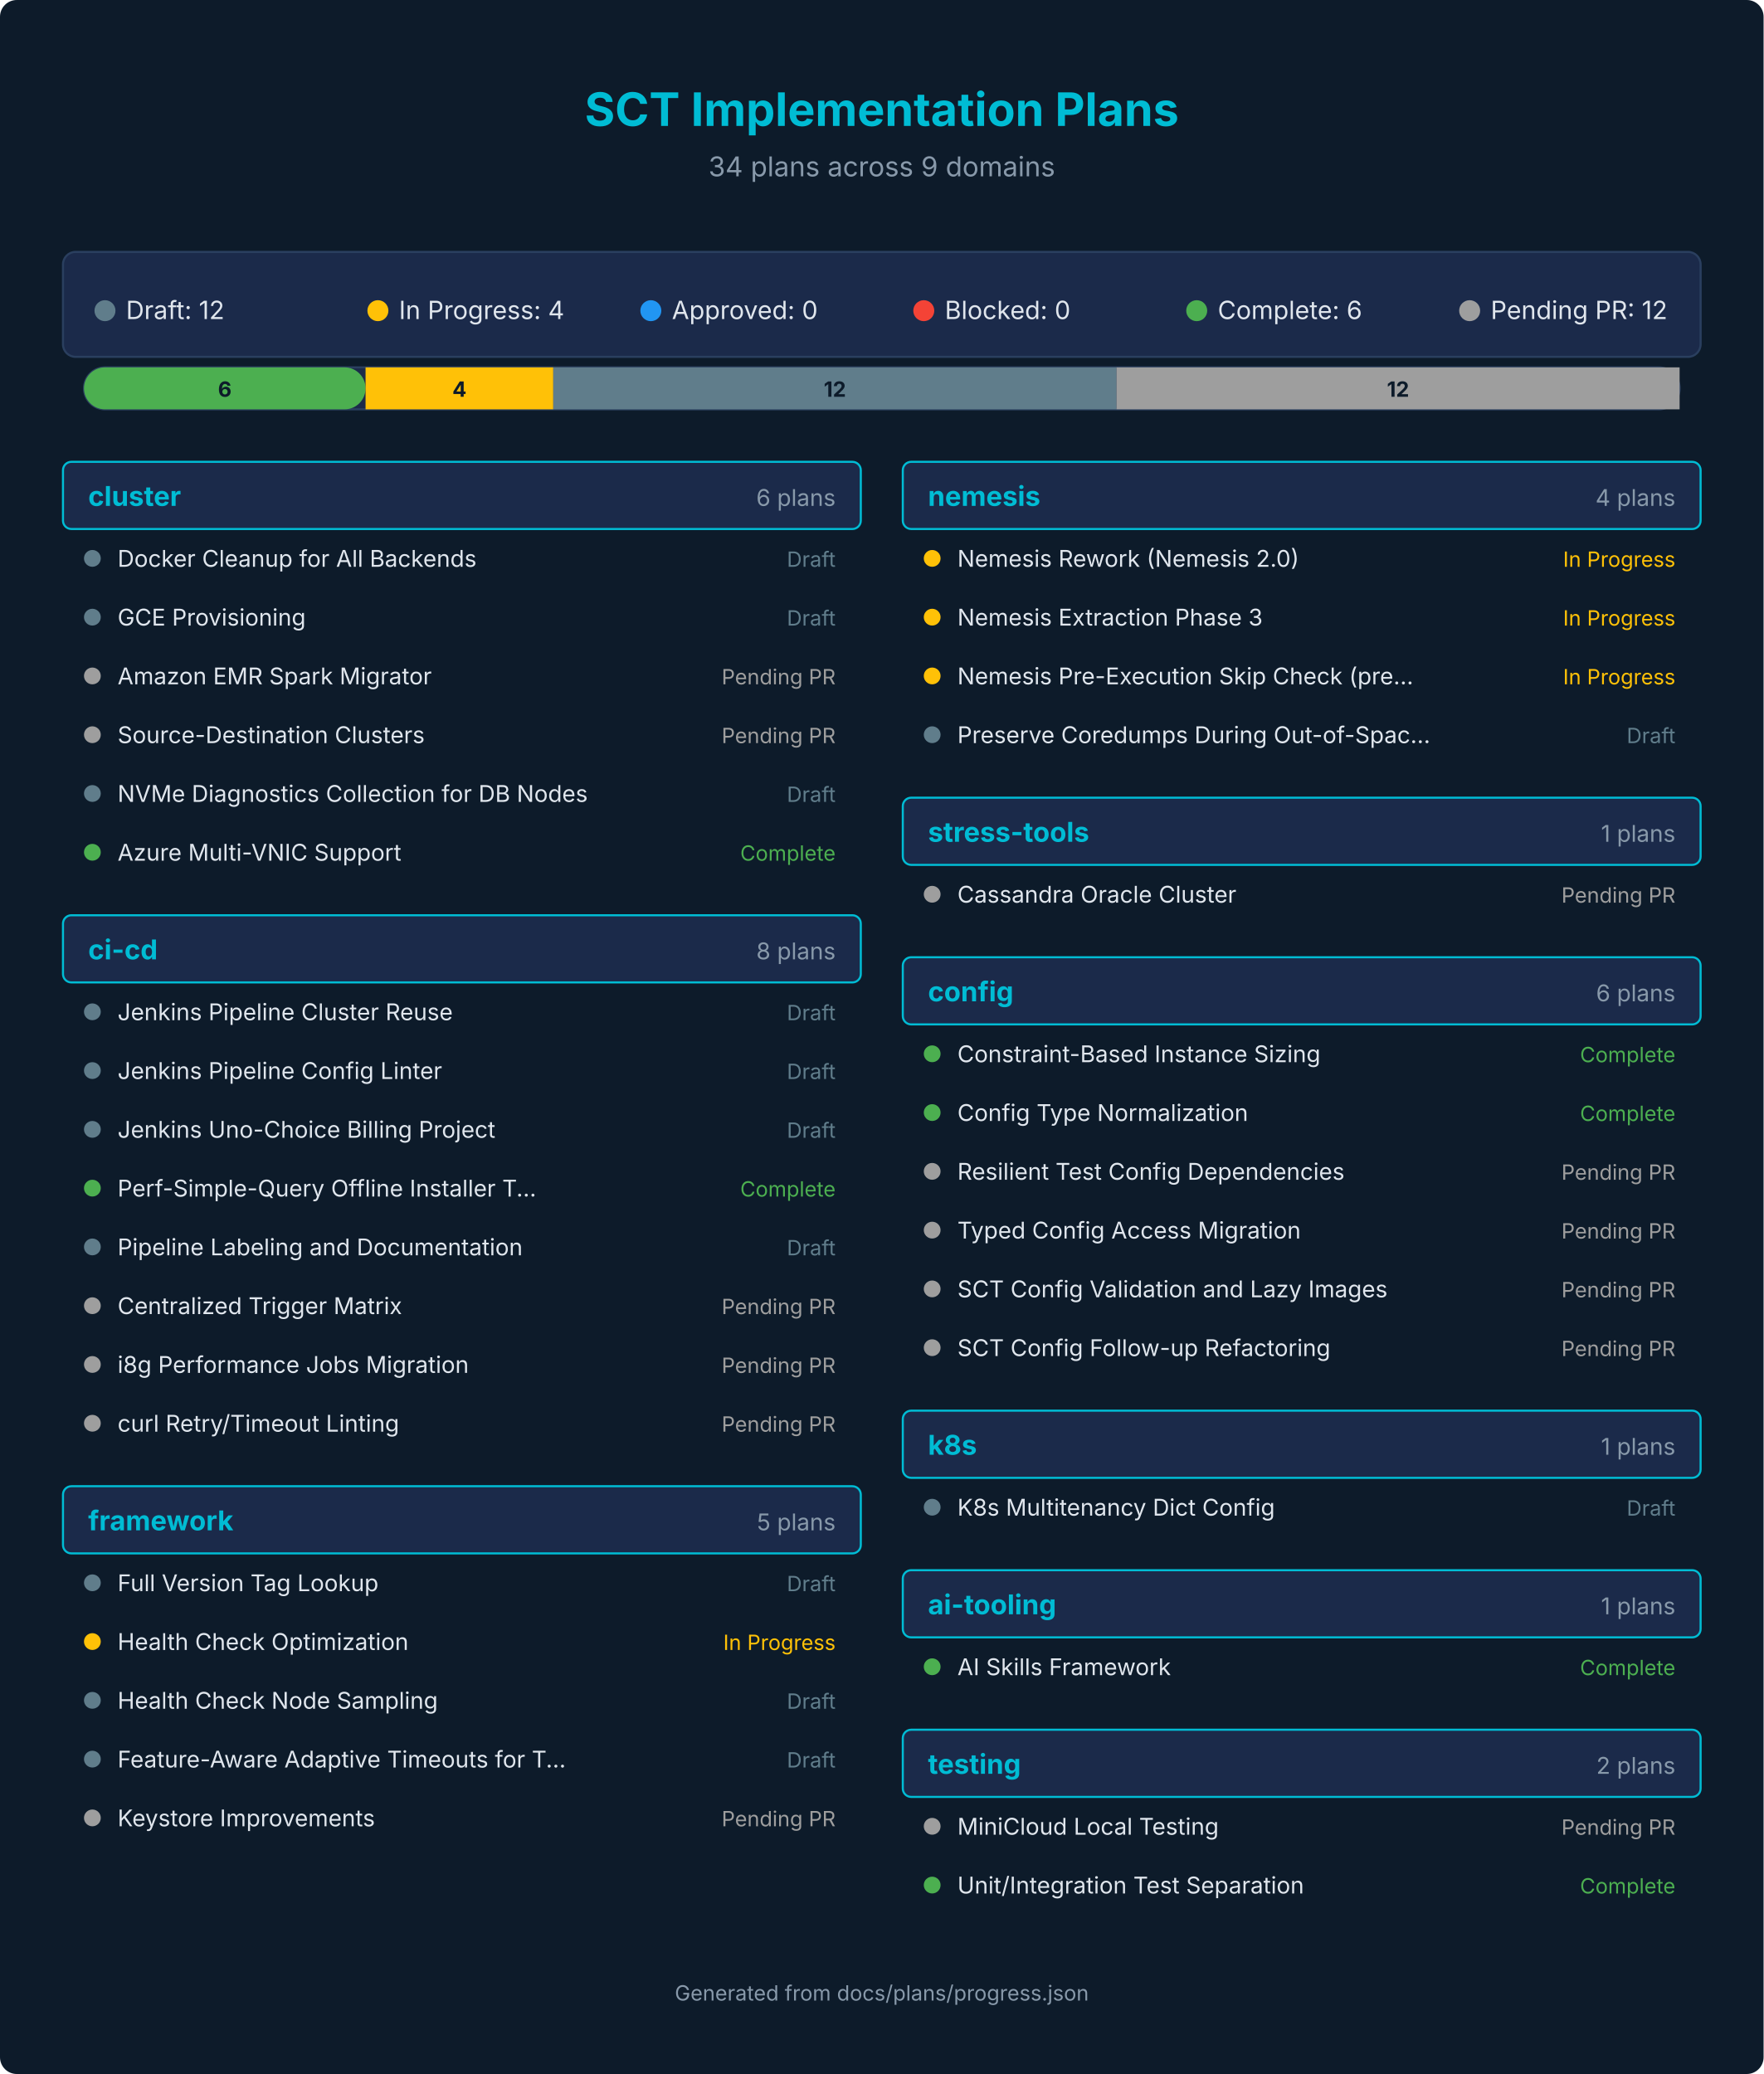
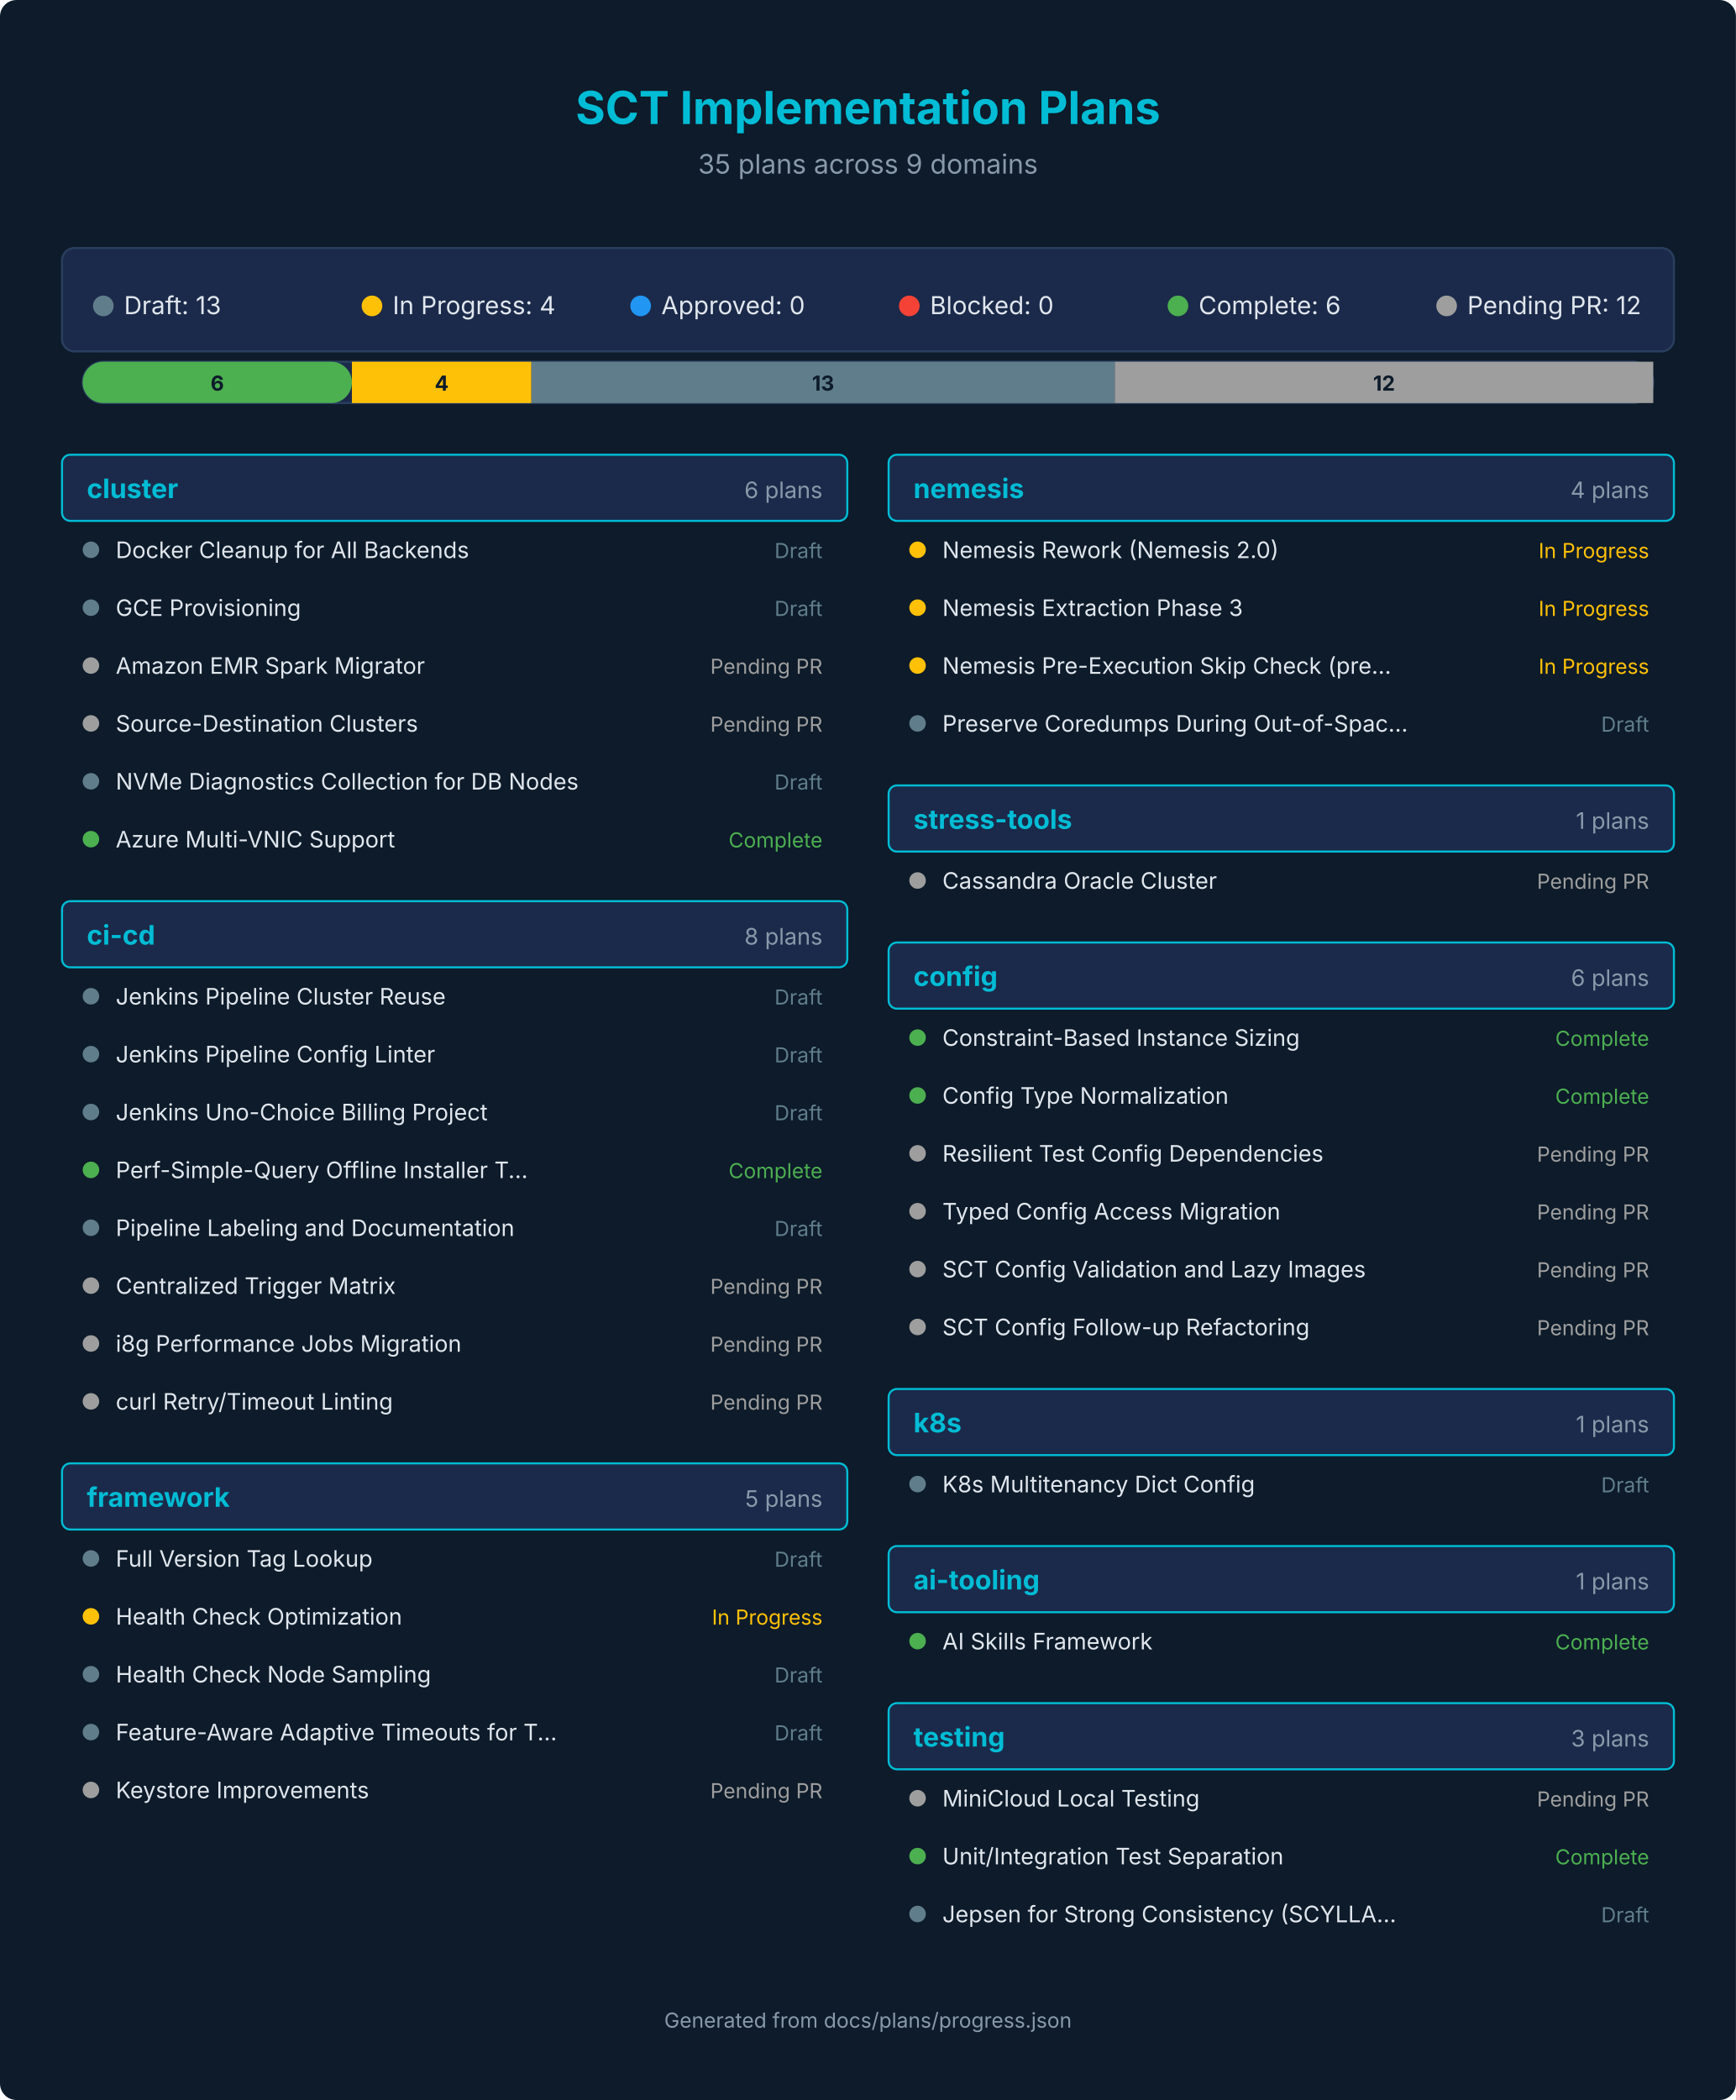
- <svg xmlns="http://www.w3.org/2000/svg" width="840" height="988" viewBox="0 0 840 988">
-   <rect width="840" height="988" fill="#0D1B2A" rx="8" />
+ <svg xmlns="http://www.w3.org/2000/svg" width="840" height="1016" viewBox="0 0 840 1016">
+   <rect width="840" height="1016" fill="#0D1B2A" rx="8" />
  <text x="420" y="60" text-anchor="middle" font-family="system-ui, -apple-system, sans-serif" font-size="22" font-weight="bold" fill="#00BCD4">SCT Implementation Plans</text>
-   <text x="420" y="84" text-anchor="middle" font-family="system-ui, -apple-system, sans-serif" font-size="13" fill="#8899AA">34 plans across 9 domains</text>
+   <text x="420" y="84" text-anchor="middle" font-family="system-ui, -apple-system, sans-serif" font-size="13" fill="#8899AA">35 plans across 9 domains</text>
  <rect x="30" y="120" width="780" height="50" rx="6" fill="#1B2A4A" stroke="#2A3F5F" stroke-width="1" />
  <circle cx="50" cy="148" r="5" fill="#607D8B" />
-   <text x="60" y="152" font-family="system-ui, -apple-system, sans-serif" font-size="12" fill="#E0E6ED">Draft: 12</text>
+   <text x="60" y="152" font-family="system-ui, -apple-system, sans-serif" font-size="12" fill="#E0E6ED">Draft: 13</text>
  <circle cx="180" cy="148" r="5" fill="#FFC107" />
  <text x="190" y="152" font-family="system-ui, -apple-system, sans-serif" font-size="12" fill="#E0E6ED">In Progress: 4</text>
  <circle cx="310" cy="148" r="5" fill="#2196F3" />
  <text x="320" y="152" font-family="system-ui, -apple-system, sans-serif" font-size="12" fill="#E0E6ED">Approved: 0</text>
  <circle cx="440" cy="148" r="5" fill="#F44336" />
  <text x="450" y="152" font-family="system-ui, -apple-system, sans-serif" font-size="12" fill="#E0E6ED">Blocked: 0</text>
  <circle cx="570" cy="148" r="5" fill="#4CAF50" />
  <text x="580" y="152" font-family="system-ui, -apple-system, sans-serif" font-size="12" fill="#E0E6ED">Complete: 6</text>
  <circle cx="700" cy="148" r="5" fill="#9E9E9E" />
  <text x="710" y="152" font-family="system-ui, -apple-system, sans-serif" font-size="12" fill="#E0E6ED">Pending PR: 12</text>
  <rect x="40" y="175" width="760" height="20" rx="10" fill="#1B2A4A" stroke="#2A3F5F" stroke-width="1" />
-   <rect x="40" y="175" width="134.118" height="20" rx="10" fill="#4CAF50" />
-   <text x="107.059" y="189" text-anchor="middle" font-family="system-ui, -apple-system, sans-serif" font-size="10" font-weight="bold" fill="#0D1B2A">6</text>
-   <rect x="174.118" y="175" width="89.412" height="20" rx="0" fill="#FFC107" />
-   <text x="218.824" y="189" text-anchor="middle" font-family="system-ui, -apple-system, sans-serif" font-size="10" font-weight="bold" fill="#0D1B2A">4</text>
-   <rect x="263.529" y="175" width="268.235" height="20" rx="0" fill="#607D8B" />
-   <text x="397.647" y="189" text-anchor="middle" font-family="system-ui, -apple-system, sans-serif" font-size="10" font-weight="bold" fill="#0D1B2A">12</text>
-   <rect x="531.765" y="175" width="268.235" height="20" rx="0" fill="#9E9E9E" />
-   <text x="665.882" y="189" text-anchor="middle" font-family="system-ui, -apple-system, sans-serif" font-size="10" font-weight="bold" fill="#0D1B2A">12</text>
+   <rect x="40" y="175" width="130.286" height="20" rx="10" fill="#4CAF50" />
+   <text x="105.143" y="189" text-anchor="middle" font-family="system-ui, -apple-system, sans-serif" font-size="10" font-weight="bold" fill="#0D1B2A">6</text>
+   <rect x="170.286" y="175" width="86.857" height="20" rx="0" fill="#FFC107" />
+   <text x="213.714" y="189" text-anchor="middle" font-family="system-ui, -apple-system, sans-serif" font-size="10" font-weight="bold" fill="#0D1B2A">4</text>
+   <rect x="257.143" y="175" width="282.286" height="20" rx="0" fill="#607D8B" />
+   <text x="398.286" y="189" text-anchor="middle" font-family="system-ui, -apple-system, sans-serif" font-size="10" font-weight="bold" fill="#0D1B2A">13</text>
+   <rect x="539.429" y="175" width="260.571" height="20" rx="0" fill="#9E9E9E" />
+   <text x="669.714" y="189" text-anchor="middle" font-family="system-ui, -apple-system, sans-serif" font-size="10" font-weight="bold" fill="#0D1B2A">12</text>
  <rect x="30" y="220" width="380" height="32" rx="4" fill="#1B2A4A" stroke="#00BCD4" stroke-width="1" />
  <text x="42" y="241" font-family="system-ui, -apple-system, sans-serif" font-size="13" font-weight="bold" fill="#00BCD4">cluster</text>
  <text x="398" y="241" text-anchor="end" font-family="system-ui, -apple-system, sans-serif" font-size="11" fill="#8899AA">6 plans</text>
  <circle cx="44" cy="266" r="4" fill="#607D8B" />
  <text x="56" y="270" font-family="system-ui, -apple-system, sans-serif" font-size="11" fill="#E0E6ED">Docker Cleanup for All Backends</text>
  <text x="398" y="270" text-anchor="end" font-family="system-ui, -apple-system, sans-serif" font-size="10" fill="#607D8B">Draft</text>
  <circle cx="44" cy="294" r="4" fill="#607D8B" />
  <text x="56" y="298" font-family="system-ui, -apple-system, sans-serif" font-size="11" fill="#E0E6ED">GCE Provisioning</text>
  <text x="398" y="298" text-anchor="end" font-family="system-ui, -apple-system, sans-serif" font-size="10" fill="#607D8B">Draft</text>
  <circle cx="44" cy="322" r="4" fill="#9E9E9E" />
  <text x="56" y="326" font-family="system-ui, -apple-system, sans-serif" font-size="11" fill="#E0E6ED">Amazon EMR Spark Migrator</text>
  <text x="398" y="326" text-anchor="end" font-family="system-ui, -apple-system, sans-serif" font-size="10" fill="#9E9E9E">Pending PR</text>
  <circle cx="44" cy="350" r="4" fill="#9E9E9E" />
  <text x="56" y="354" font-family="system-ui, -apple-system, sans-serif" font-size="11" fill="#E0E6ED">Source-Destination Clusters</text>
  <text x="398" y="354" text-anchor="end" font-family="system-ui, -apple-system, sans-serif" font-size="10" fill="#9E9E9E">Pending PR</text>
  <circle cx="44" cy="378" r="4" fill="#607D8B" />
  <text x="56" y="382" font-family="system-ui, -apple-system, sans-serif" font-size="11" fill="#E0E6ED">NVMe Diagnostics Collection for DB Nodes</text>
  <text x="398" y="382" text-anchor="end" font-family="system-ui, -apple-system, sans-serif" font-size="10" fill="#607D8B">Draft</text>
  <circle cx="44" cy="406" r="4" fill="#4CAF50" />
  <text x="56" y="410" font-family="system-ui, -apple-system, sans-serif" font-size="11" fill="#E0E6ED">Azure Multi-VNIC Support</text>
  <text x="398" y="410" text-anchor="end" font-family="system-ui, -apple-system, sans-serif" font-size="10" fill="#4CAF50">Complete</text>
  <rect x="30" y="436" width="380" height="32" rx="4" fill="#1B2A4A" stroke="#00BCD4" stroke-width="1" />
  <text x="42" y="457" font-family="system-ui, -apple-system, sans-serif" font-size="13" font-weight="bold" fill="#00BCD4">ci-cd</text>
  <text x="398" y="457" text-anchor="end" font-family="system-ui, -apple-system, sans-serif" font-size="11" fill="#8899AA">8 plans</text>
  <circle cx="44" cy="482" r="4" fill="#607D8B" />
  <text x="56" y="486" font-family="system-ui, -apple-system, sans-serif" font-size="11" fill="#E0E6ED">Jenkins Pipeline Cluster Reuse</text>
  <text x="398" y="486" text-anchor="end" font-family="system-ui, -apple-system, sans-serif" font-size="10" fill="#607D8B">Draft</text>
  <circle cx="44" cy="510" r="4" fill="#607D8B" />
  <text x="56" y="514" font-family="system-ui, -apple-system, sans-serif" font-size="11" fill="#E0E6ED">Jenkins Pipeline Config Linter</text>
  <text x="398" y="514" text-anchor="end" font-family="system-ui, -apple-system, sans-serif" font-size="10" fill="#607D8B">Draft</text>
  <circle cx="44" cy="538" r="4" fill="#607D8B" />
  <text x="56" y="542" font-family="system-ui, -apple-system, sans-serif" font-size="11" fill="#E0E6ED">Jenkins Uno-Choice Billing Project</text>
  <text x="398" y="542" text-anchor="end" font-family="system-ui, -apple-system, sans-serif" font-size="10" fill="#607D8B">Draft</text>
  <circle cx="44" cy="566" r="4" fill="#4CAF50" />
  <text x="56" y="570" font-family="system-ui, -apple-system, sans-serif" font-size="11" fill="#E0E6ED">Perf-Simple-Query Offline Installer T...</text>
  <text x="398" y="570" text-anchor="end" font-family="system-ui, -apple-system, sans-serif" font-size="10" fill="#4CAF50">Complete</text>
  <circle cx="44" cy="594" r="4" fill="#607D8B" />
  <text x="56" y="598" font-family="system-ui, -apple-system, sans-serif" font-size="11" fill="#E0E6ED">Pipeline Labeling and Documentation</text>
  <text x="398" y="598" text-anchor="end" font-family="system-ui, -apple-system, sans-serif" font-size="10" fill="#607D8B">Draft</text>
  <circle cx="44" cy="622" r="4" fill="#9E9E9E" />
  <text x="56" y="626" font-family="system-ui, -apple-system, sans-serif" font-size="11" fill="#E0E6ED">Centralized Trigger Matrix</text>
  <text x="398" y="626" text-anchor="end" font-family="system-ui, -apple-system, sans-serif" font-size="10" fill="#9E9E9E">Pending PR</text>
  <circle cx="44" cy="650" r="4" fill="#9E9E9E" />
  <text x="56" y="654" font-family="system-ui, -apple-system, sans-serif" font-size="11" fill="#E0E6ED">i8g Performance Jobs Migration</text>
  <text x="398" y="654" text-anchor="end" font-family="system-ui, -apple-system, sans-serif" font-size="10" fill="#9E9E9E">Pending PR</text>
  <circle cx="44" cy="678" r="4" fill="#9E9E9E" />
  <text x="56" y="682" font-family="system-ui, -apple-system, sans-serif" font-size="11" fill="#E0E6ED">curl Retry/Timeout Linting</text>
  <text x="398" y="682" text-anchor="end" font-family="system-ui, -apple-system, sans-serif" font-size="10" fill="#9E9E9E">Pending PR</text>
  <rect x="30" y="708" width="380" height="32" rx="4" fill="#1B2A4A" stroke="#00BCD4" stroke-width="1" />
  <text x="42" y="729" font-family="system-ui, -apple-system, sans-serif" font-size="13" font-weight="bold" fill="#00BCD4">framework</text>
  <text x="398" y="729" text-anchor="end" font-family="system-ui, -apple-system, sans-serif" font-size="11" fill="#8899AA">5 plans</text>
  <circle cx="44" cy="754" r="4" fill="#607D8B" />
  <text x="56" y="758" font-family="system-ui, -apple-system, sans-serif" font-size="11" fill="#E0E6ED">Full Version Tag Lookup</text>
  <text x="398" y="758" text-anchor="end" font-family="system-ui, -apple-system, sans-serif" font-size="10" fill="#607D8B">Draft</text>
  <circle cx="44" cy="782" r="4" fill="#FFC107" />
  <text x="56" y="786" font-family="system-ui, -apple-system, sans-serif" font-size="11" fill="#E0E6ED">Health Check Optimization</text>
  <text x="398" y="786" text-anchor="end" font-family="system-ui, -apple-system, sans-serif" font-size="10" fill="#FFC107">In Progress</text>
  <circle cx="44" cy="810" r="4" fill="#607D8B" />
  <text x="56" y="814" font-family="system-ui, -apple-system, sans-serif" font-size="11" fill="#E0E6ED">Health Check Node Sampling</text>
  <text x="398" y="814" text-anchor="end" font-family="system-ui, -apple-system, sans-serif" font-size="10" fill="#607D8B">Draft</text>
  <circle cx="44" cy="838" r="4" fill="#607D8B" />
  <text x="56" y="842" font-family="system-ui, -apple-system, sans-serif" font-size="11" fill="#E0E6ED">Feature-Aware Adaptive Timeouts for T...</text>
  <text x="398" y="842" text-anchor="end" font-family="system-ui, -apple-system, sans-serif" font-size="10" fill="#607D8B">Draft</text>
  <circle cx="44" cy="866" r="4" fill="#9E9E9E" />
  <text x="56" y="870" font-family="system-ui, -apple-system, sans-serif" font-size="11" fill="#E0E6ED">Keystore Improvements</text>
  <text x="398" y="870" text-anchor="end" font-family="system-ui, -apple-system, sans-serif" font-size="10" fill="#9E9E9E">Pending PR</text>
  <rect x="430" y="220" width="380" height="32" rx="4" fill="#1B2A4A" stroke="#00BCD4" stroke-width="1" />
  <text x="442" y="241" font-family="system-ui, -apple-system, sans-serif" font-size="13" font-weight="bold" fill="#00BCD4">nemesis</text>
  <text x="798" y="241" text-anchor="end" font-family="system-ui, -apple-system, sans-serif" font-size="11" fill="#8899AA">4 plans</text>
  <circle cx="444" cy="266" r="4" fill="#FFC107" />
  <text x="456" y="270" font-family="system-ui, -apple-system, sans-serif" font-size="11" fill="#E0E6ED">Nemesis Rework (Nemesis 2.0)</text>
  <text x="798" y="270" text-anchor="end" font-family="system-ui, -apple-system, sans-serif" font-size="10" fill="#FFC107">In Progress</text>
  <circle cx="444" cy="294" r="4" fill="#FFC107" />
  <text x="456" y="298" font-family="system-ui, -apple-system, sans-serif" font-size="11" fill="#E0E6ED">Nemesis Extraction Phase 3</text>
  <text x="798" y="298" text-anchor="end" font-family="system-ui, -apple-system, sans-serif" font-size="10" fill="#FFC107">In Progress</text>
  <circle cx="444" cy="322" r="4" fill="#FFC107" />
  <text x="456" y="326" font-family="system-ui, -apple-system, sans-serif" font-size="11" fill="#E0E6ED">Nemesis Pre-Execution Skip Check (pre...</text>
  <text x="798" y="326" text-anchor="end" font-family="system-ui, -apple-system, sans-serif" font-size="10" fill="#FFC107">In Progress</text>
  <circle cx="444" cy="350" r="4" fill="#607D8B" />
  <text x="456" y="354" font-family="system-ui, -apple-system, sans-serif" font-size="11" fill="#E0E6ED">Preserve Coredumps During Out-of-Spac...</text>
  <text x="798" y="354" text-anchor="end" font-family="system-ui, -apple-system, sans-serif" font-size="10" fill="#607D8B">Draft</text>
  <rect x="430" y="380" width="380" height="32" rx="4" fill="#1B2A4A" stroke="#00BCD4" stroke-width="1" />
  <text x="442" y="401" font-family="system-ui, -apple-system, sans-serif" font-size="13" font-weight="bold" fill="#00BCD4">stress-tools</text>
  <text x="798" y="401" text-anchor="end" font-family="system-ui, -apple-system, sans-serif" font-size="11" fill="#8899AA">1 plans</text>
  <circle cx="444" cy="426" r="4" fill="#9E9E9E" />
  <text x="456" y="430" font-family="system-ui, -apple-system, sans-serif" font-size="11" fill="#E0E6ED">Cassandra Oracle Cluster</text>
  <text x="798" y="430" text-anchor="end" font-family="system-ui, -apple-system, sans-serif" font-size="10" fill="#9E9E9E">Pending PR</text>
  <rect x="430" y="456" width="380" height="32" rx="4" fill="#1B2A4A" stroke="#00BCD4" stroke-width="1" />
  <text x="442" y="477" font-family="system-ui, -apple-system, sans-serif" font-size="13" font-weight="bold" fill="#00BCD4">config</text>
  <text x="798" y="477" text-anchor="end" font-family="system-ui, -apple-system, sans-serif" font-size="11" fill="#8899AA">6 plans</text>
  <circle cx="444" cy="502" r="4" fill="#4CAF50" />
  <text x="456" y="506" font-family="system-ui, -apple-system, sans-serif" font-size="11" fill="#E0E6ED">Constraint-Based Instance Sizing</text>
  <text x="798" y="506" text-anchor="end" font-family="system-ui, -apple-system, sans-serif" font-size="10" fill="#4CAF50">Complete</text>
  <circle cx="444" cy="530" r="4" fill="#4CAF50" />
  <text x="456" y="534" font-family="system-ui, -apple-system, sans-serif" font-size="11" fill="#E0E6ED">Config Type Normalization</text>
  <text x="798" y="534" text-anchor="end" font-family="system-ui, -apple-system, sans-serif" font-size="10" fill="#4CAF50">Complete</text>
  <circle cx="444" cy="558" r="4" fill="#9E9E9E" />
  <text x="456" y="562" font-family="system-ui, -apple-system, sans-serif" font-size="11" fill="#E0E6ED">Resilient Test Config Dependencies</text>
  <text x="798" y="562" text-anchor="end" font-family="system-ui, -apple-system, sans-serif" font-size="10" fill="#9E9E9E">Pending PR</text>
  <circle cx="444" cy="586" r="4" fill="#9E9E9E" />
  <text x="456" y="590" font-family="system-ui, -apple-system, sans-serif" font-size="11" fill="#E0E6ED">Typed Config Access Migration</text>
  <text x="798" y="590" text-anchor="end" font-family="system-ui, -apple-system, sans-serif" font-size="10" fill="#9E9E9E">Pending PR</text>
  <circle cx="444" cy="614" r="4" fill="#9E9E9E" />
  <text x="456" y="618" font-family="system-ui, -apple-system, sans-serif" font-size="11" fill="#E0E6ED">SCT Config Validation and Lazy Images</text>
  <text x="798" y="618" text-anchor="end" font-family="system-ui, -apple-system, sans-serif" font-size="10" fill="#9E9E9E">Pending PR</text>
  <circle cx="444" cy="642" r="4" fill="#9E9E9E" />
  <text x="456" y="646" font-family="system-ui, -apple-system, sans-serif" font-size="11" fill="#E0E6ED">SCT Config Follow-up Refactoring</text>
  <text x="798" y="646" text-anchor="end" font-family="system-ui, -apple-system, sans-serif" font-size="10" fill="#9E9E9E">Pending PR</text>
  <rect x="430" y="672" width="380" height="32" rx="4" fill="#1B2A4A" stroke="#00BCD4" stroke-width="1" />
  <text x="442" y="693" font-family="system-ui, -apple-system, sans-serif" font-size="13" font-weight="bold" fill="#00BCD4">k8s</text>
  <text x="798" y="693" text-anchor="end" font-family="system-ui, -apple-system, sans-serif" font-size="11" fill="#8899AA">1 plans</text>
  <circle cx="444" cy="718" r="4" fill="#607D8B" />
  <text x="456" y="722" font-family="system-ui, -apple-system, sans-serif" font-size="11" fill="#E0E6ED">K8s Multitenancy Dict Config</text>
  <text x="798" y="722" text-anchor="end" font-family="system-ui, -apple-system, sans-serif" font-size="10" fill="#607D8B">Draft</text>
  <rect x="430" y="748" width="380" height="32" rx="4" fill="#1B2A4A" stroke="#00BCD4" stroke-width="1" />
  <text x="442" y="769" font-family="system-ui, -apple-system, sans-serif" font-size="13" font-weight="bold" fill="#00BCD4">ai-tooling</text>
  <text x="798" y="769" text-anchor="end" font-family="system-ui, -apple-system, sans-serif" font-size="11" fill="#8899AA">1 plans</text>
  <circle cx="444" cy="794" r="4" fill="#4CAF50" />
  <text x="456" y="798" font-family="system-ui, -apple-system, sans-serif" font-size="11" fill="#E0E6ED">AI Skills Framework</text>
  <text x="798" y="798" text-anchor="end" font-family="system-ui, -apple-system, sans-serif" font-size="10" fill="#4CAF50">Complete</text>
  <rect x="430" y="824" width="380" height="32" rx="4" fill="#1B2A4A" stroke="#00BCD4" stroke-width="1" />
  <text x="442" y="845" font-family="system-ui, -apple-system, sans-serif" font-size="13" font-weight="bold" fill="#00BCD4">testing</text>
-   <text x="798" y="845" text-anchor="end" font-family="system-ui, -apple-system, sans-serif" font-size="11" fill="#8899AA">2 plans</text>
+   <text x="798" y="845" text-anchor="end" font-family="system-ui, -apple-system, sans-serif" font-size="11" fill="#8899AA">3 plans</text>
  <circle cx="444" cy="870" r="4" fill="#9E9E9E" />
  <text x="456" y="874" font-family="system-ui, -apple-system, sans-serif" font-size="11" fill="#E0E6ED">MiniCloud Local Testing</text>
  <text x="798" y="874" text-anchor="end" font-family="system-ui, -apple-system, sans-serif" font-size="10" fill="#9E9E9E">Pending PR</text>
  <circle cx="444" cy="898" r="4" fill="#4CAF50" />
  <text x="456" y="902" font-family="system-ui, -apple-system, sans-serif" font-size="11" fill="#E0E6ED">Unit/Integration Test Separation</text>
  <text x="798" y="902" text-anchor="end" font-family="system-ui, -apple-system, sans-serif" font-size="10" fill="#4CAF50">Complete</text>
-   <text x="420" y="953" text-anchor="middle" font-family="system-ui, -apple-system, sans-serif" font-size="10" fill="#8899AA">Generated from docs/plans/progress.json</text>
+   <circle cx="444" cy="926" r="4" fill="#607D8B" />
+   <text x="456" y="930" font-family="system-ui, -apple-system, sans-serif" font-size="11" fill="#E0E6ED">Jepsen for Strong Consistency (SCYLLA...</text>
+   <text x="798" y="930" text-anchor="end" font-family="system-ui, -apple-system, sans-serif" font-size="10" fill="#607D8B">Draft</text>
+   <text x="420" y="981" text-anchor="middle" font-family="system-ui, -apple-system, sans-serif" font-size="10" fill="#8899AA">Generated from docs/plans/progress.json</text>
</svg>
